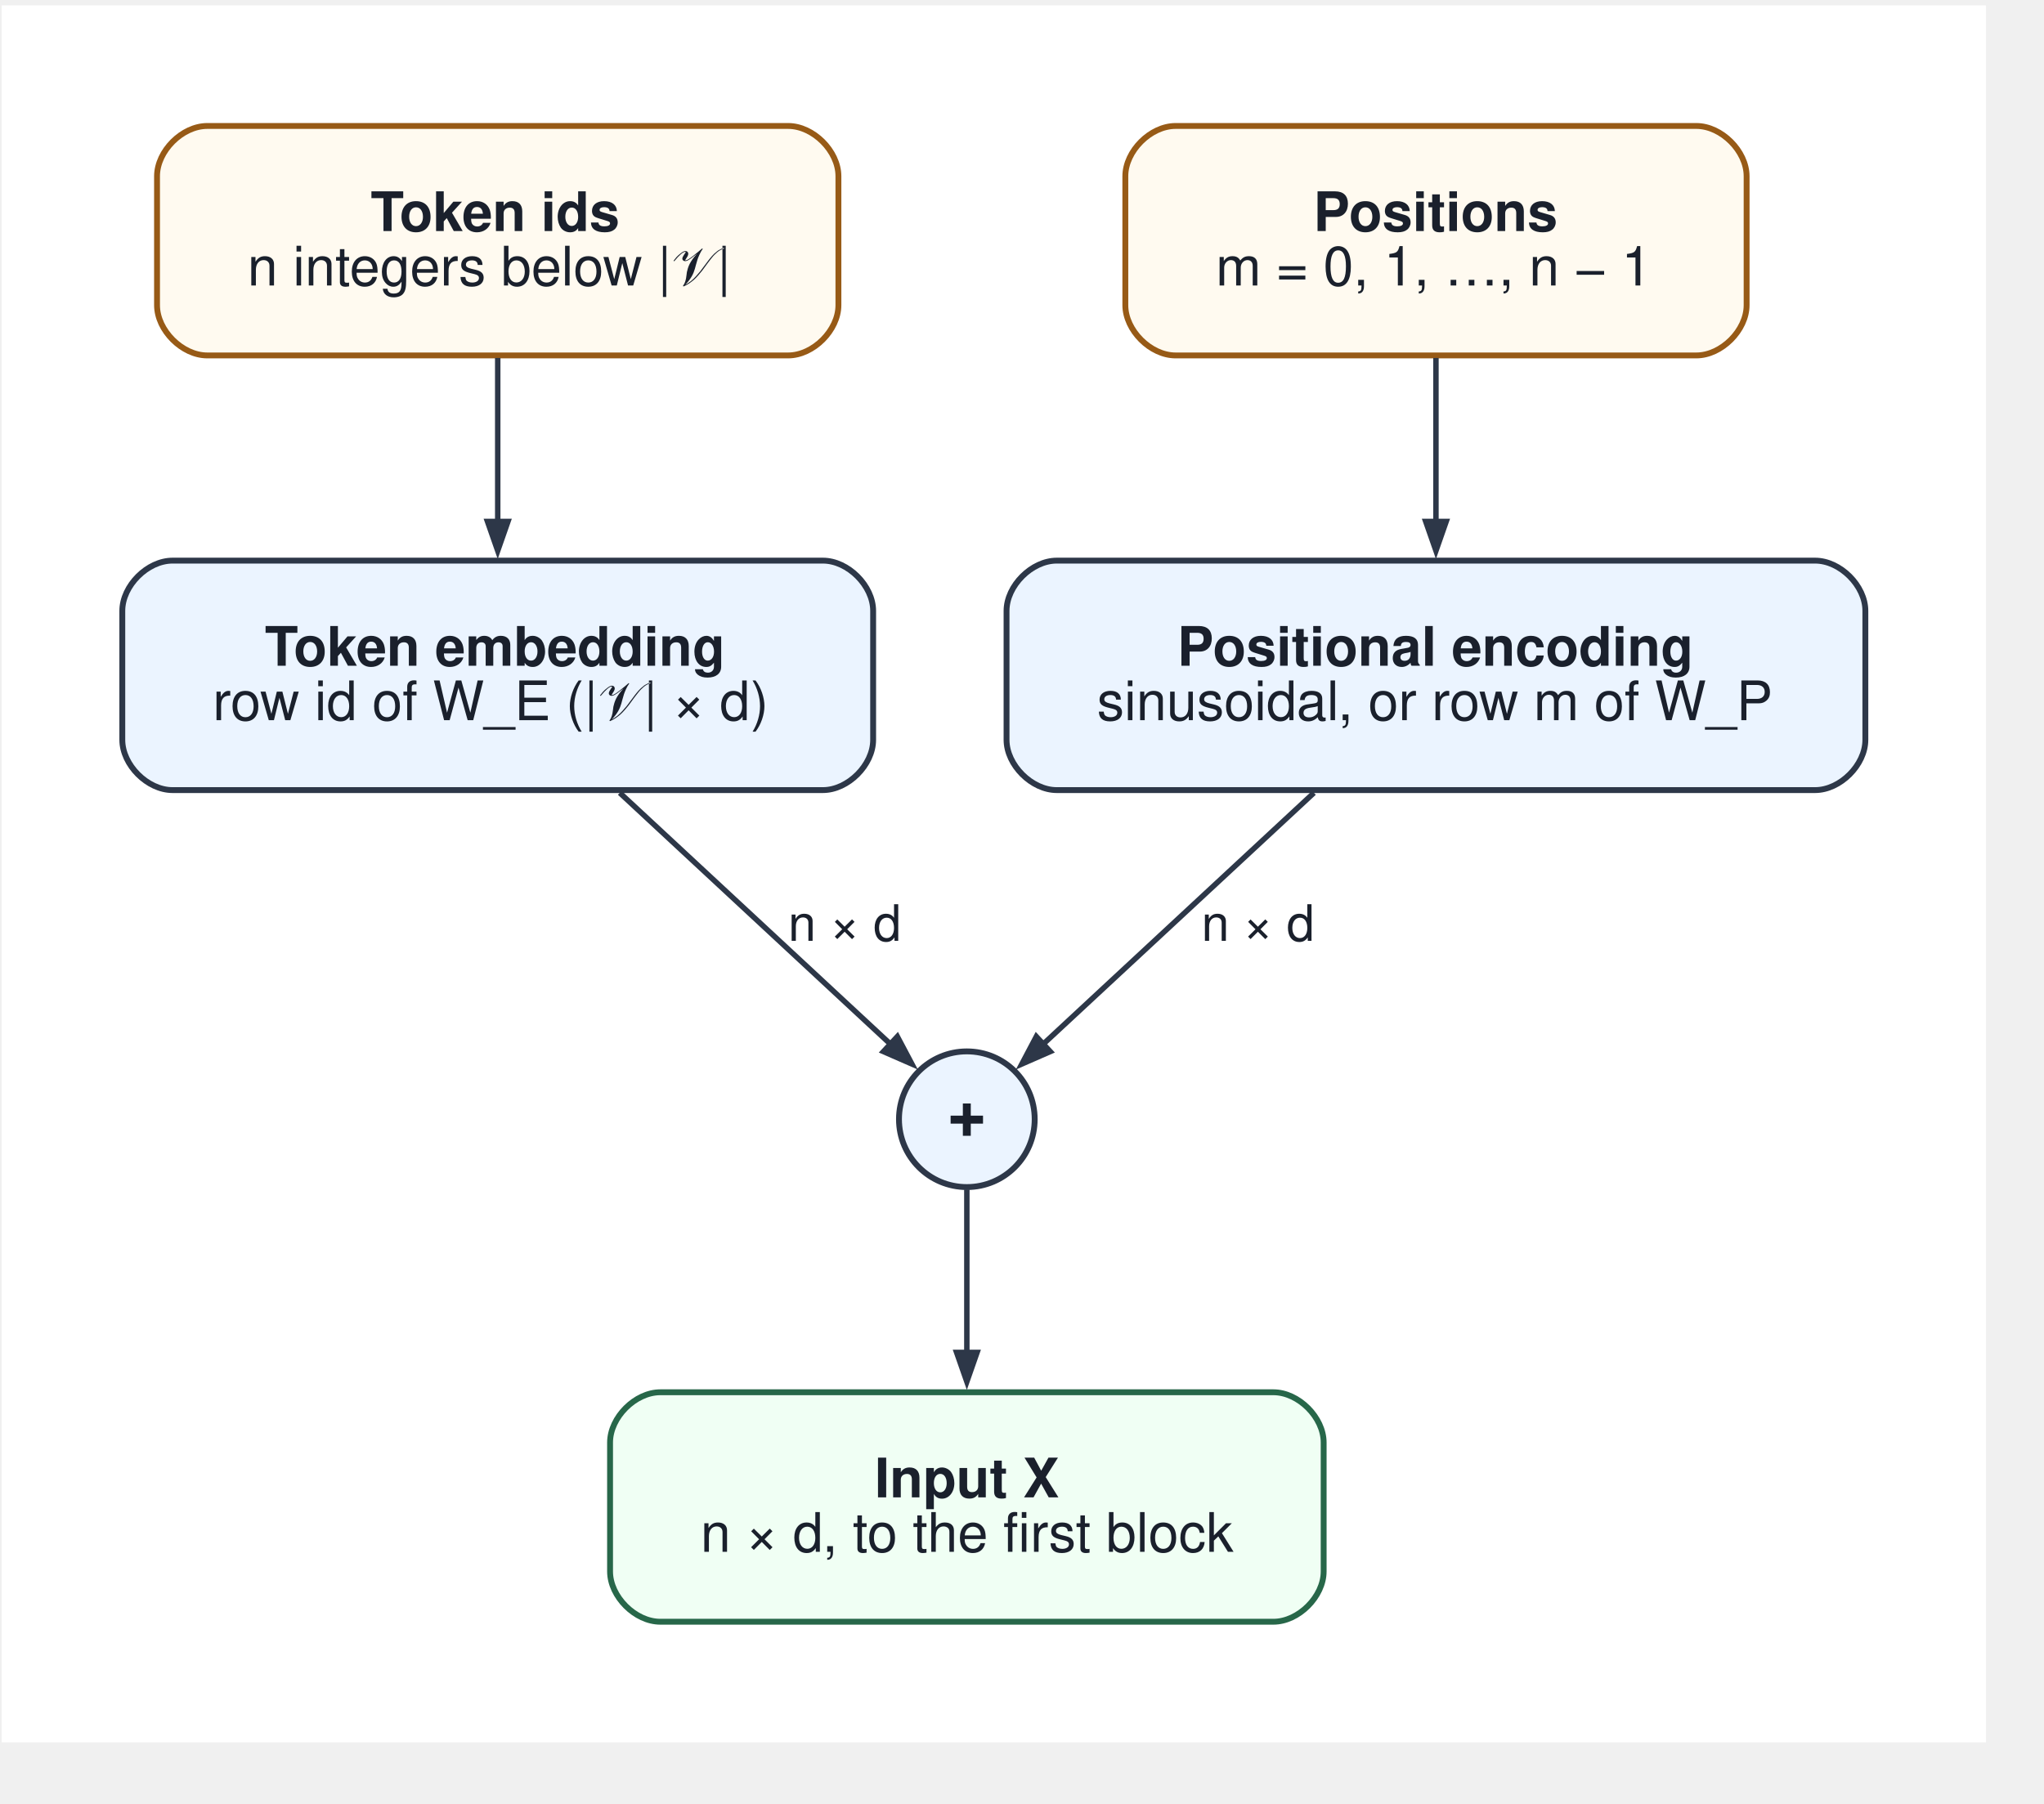
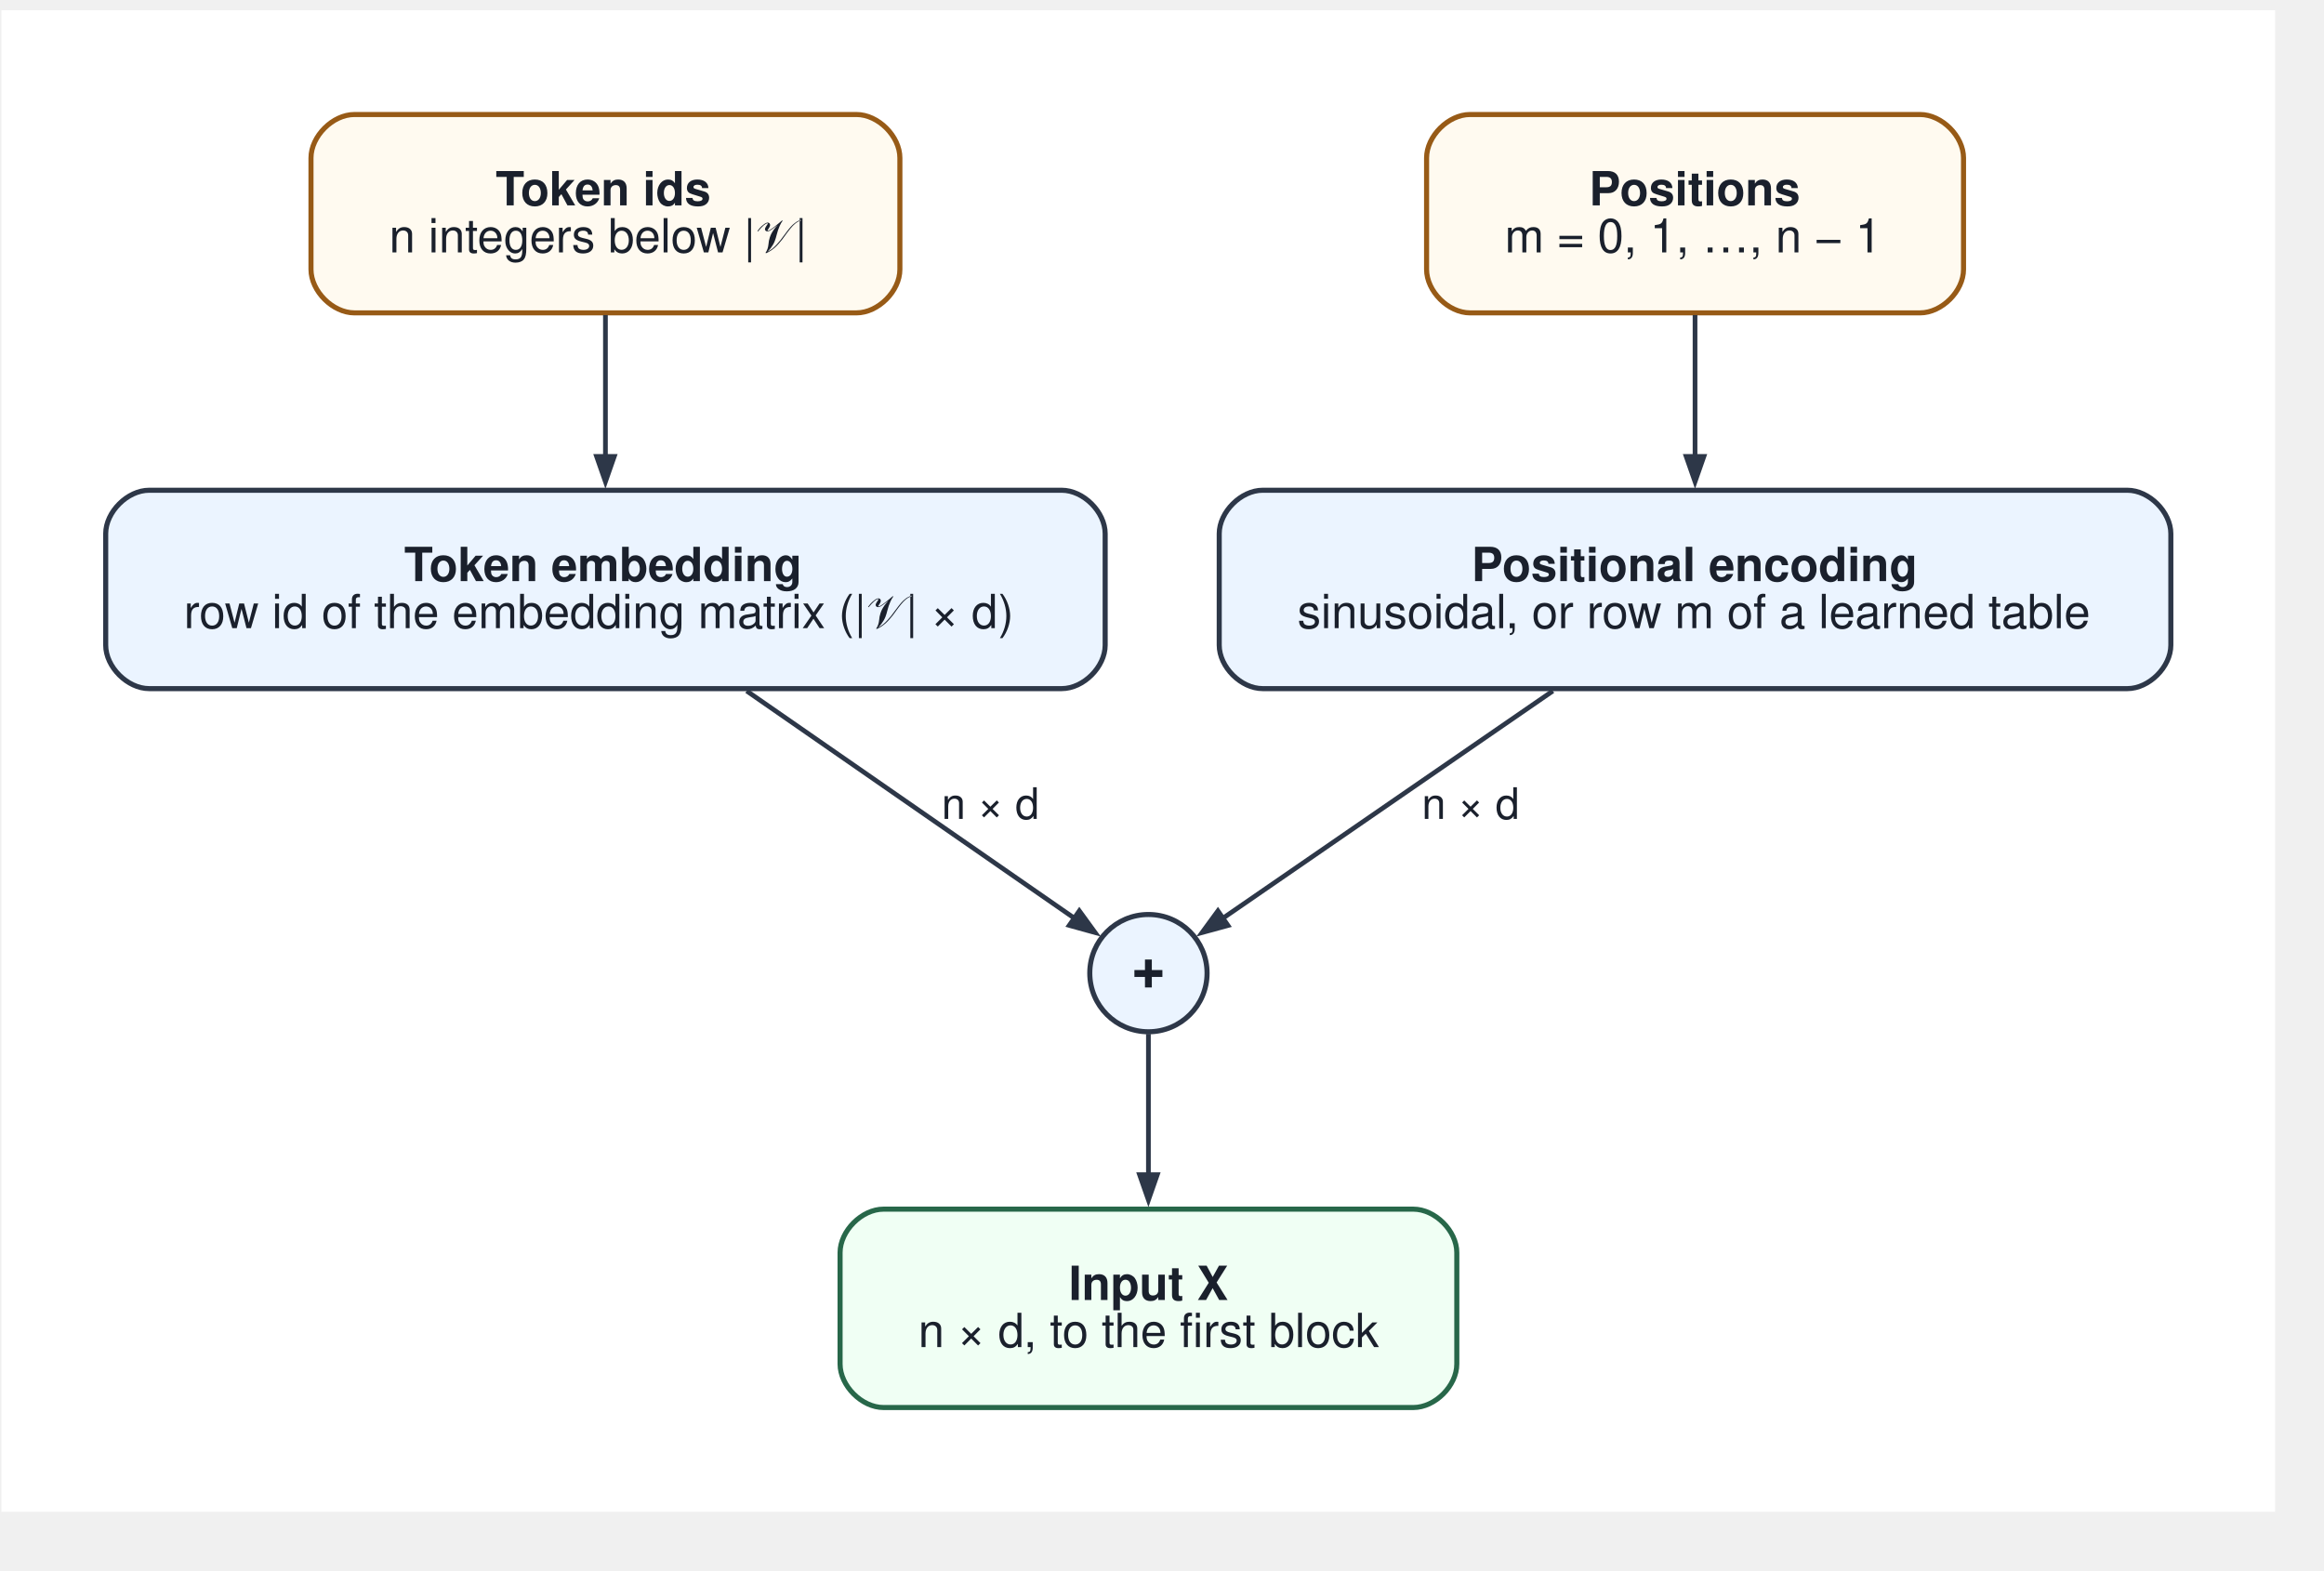
- <svg xmlns="http://www.w3.org/2000/svg" width="503" height="444" viewBox="14.00 14.00 488.00 429.00">
+ <svg xmlns="http://www.w3.org/2000/svg" width="657" height="444" viewBox="14.00 14.00 642.00 429.00">
  <g id="graph0" class="graph" transform="scale(1 1) rotate(0) translate(43.2 400.4)">
-     <polygon fill="#ffffff" stroke="none" points="-28.8,28.8 -28.8,-386 444.95,-386 444.95,28.8 -28.8,28.8" />
+     <polygon fill="#ffffff" stroke="none" points="-28.8,28.8 -28.8,-386 599.29,-386 599.29,28.8 -28.8,28.8" />
    <g id="node1" class="node">
-       <path fill="#fffaf0" stroke="#975a16" stroke-width="1.4" d="M158.97,-357.2C158.97,-357.2 20.29,-357.2 20.29,-357.2 14.29,-357.2 8.29,-351.2 8.29,-345.2 8.29,-345.2 8.29,-314.4 8.29,-314.4 8.29,-308.4 14.29,-302.4 20.29,-302.4 20.29,-302.4 158.97,-302.4 158.97,-302.4 164.97,-302.4 170.97,-308.4 170.97,-314.4 170.97,-314.4 170.97,-345.2 170.97,-345.2 170.97,-351.2 164.97,-357.2 158.97,-357.2" />
-       <text xml:space="preserve" text-anchor="start" x="59.29" y="-332.1" font-family="Helvetica,sans-Serif" font-weight="bold" font-size="13.00" fill="#1a202c">Token ids</text>
-       <text xml:space="preserve" text-anchor="start" x="29.89" y="-319.1" font-family="Helvetica,sans-Serif" font-size="13.00" fill="#1a202c">n integers below |𝒱|</text>
+       <path fill="#fffaf0" stroke="#975a16" stroke-width="1.4" d="M207.39,-357.2C207.39,-357.2 68.71,-357.2 68.71,-357.2 62.71,-357.2 56.71,-351.2 56.71,-345.2 56.71,-345.2 56.71,-314.4 56.71,-314.4 56.71,-308.4 62.71,-302.4 68.71,-302.4 68.71,-302.4 207.39,-302.4 207.39,-302.4 213.39,-302.4 219.39,-308.4 219.39,-314.4 219.39,-314.4 219.39,-345.2 219.39,-345.2 219.39,-351.2 213.39,-357.2 207.39,-357.2" />
+       <text xml:space="preserve" text-anchor="start" x="107.71" y="-332.1" font-family="Helvetica,sans-Serif" font-weight="bold" font-size="13.00" fill="#1a202c">Token ids</text>
+       <text xml:space="preserve" text-anchor="start" x="78.31" y="-319.1" font-family="Helvetica,sans-Serif" font-size="13.00" fill="#1a202c">n integers below |𝒱|</text>
    </g>
    <g id="node3" class="node">
-       <path fill="#ebf4ff" stroke="#2d3748" stroke-width="1.4" d="M167.26,-253.4C167.26,-253.4 12,-253.4 12,-253.4 6,-253.4 0,-247.4 0,-241.4 0,-241.4 0,-210.6 0,-210.6 0,-204.6 6,-198.6 12,-198.6 12,-198.6 167.26,-198.6 167.26,-198.6 173.26,-198.6 179.26,-204.6 179.26,-210.6 179.26,-210.6 179.26,-241.4 179.26,-241.4 179.26,-247.4 173.26,-253.4 167.26,-253.4" />
-       <text xml:space="preserve" text-anchor="start" x="34.02" y="-228.3" font-family="Helvetica,sans-Serif" font-weight="bold" font-size="13.00" fill="#1a202c">Token embedding</text>
-       <text xml:space="preserve" text-anchor="start" x="21.6" y="-215.3" font-family="Helvetica,sans-Serif" font-size="13.00" fill="#1a202c">row id of W_E (|𝒱| × d)</text>
+       <path fill="#ebf4ff" stroke="#2d3748" stroke-width="1.4" d="M264.1,-253.4C264.1,-253.4 12,-253.4 12,-253.4 6,-253.4 0,-247.4 0,-241.4 0,-241.4 0,-210.6 0,-210.6 0,-204.6 6,-198.6 12,-198.6 12,-198.6 264.1,-198.6 264.1,-198.6 270.1,-198.6 276.1,-204.6 276.1,-210.6 276.1,-210.6 276.1,-241.4 276.1,-241.4 276.1,-247.4 270.1,-253.4 264.1,-253.4" />
+       <text xml:space="preserve" text-anchor="start" x="82.44" y="-228.3" font-family="Helvetica,sans-Serif" font-weight="bold" font-size="13.00" fill="#1a202c">Token embedding</text>
+       <text xml:space="preserve" text-anchor="start" x="21.6" y="-215.3" font-family="Helvetica,sans-Serif" font-size="13.00" fill="#1a202c">row id of the embedding matrix (|𝒱| × d)</text>
    </g>
    <g id="edge1" class="edge">
-       <path fill="none" stroke="#2d3748" stroke-width="1.3" d="M89.63,-301.79C89.63,-289.73 89.63,-275.35 89.63,-262.44" />
-       <polygon fill="#2d3748" stroke="#2d3748" stroke-width="1.3" points="92.08,-262.75 89.63,-255.75 87.18,-262.75 92.08,-262.75" />
+       <path fill="none" stroke="#2d3748" stroke-width="1.3" d="M138.05,-301.79C138.05,-289.73 138.05,-275.35 138.05,-262.44" />
+       <polygon fill="#2d3748" stroke="#2d3748" stroke-width="1.3" points="140.5,-262.75 138.05,-255.75 135.6,-262.75 140.5,-262.75" />
    </g>
    <g id="node2" class="node">
-       <path fill="#fffaf0" stroke="#975a16" stroke-width="1.4" d="M375.8,-357.2C375.8,-357.2 251.47,-357.2 251.47,-357.2 245.47,-357.2 239.47,-351.2 239.47,-345.2 239.47,-345.2 239.47,-314.4 239.47,-314.4 239.47,-308.4 245.47,-302.4 251.47,-302.4 251.47,-302.4 375.8,-302.4 375.8,-302.4 381.8,-302.4 387.8,-308.4 387.8,-314.4 387.8,-314.4 387.8,-345.2 387.8,-345.2 387.8,-351.2 381.8,-357.2 375.8,-357.2" />
-       <text xml:space="preserve" text-anchor="start" x="284.38" y="-332.1" font-family="Helvetica,sans-Serif" font-weight="bold" font-size="13.00" fill="#1a202c">Positions</text>
-       <text xml:space="preserve" text-anchor="start" x="261.07" y="-319.1" font-family="Helvetica,sans-Serif" font-size="13.00" fill="#1a202c">m = 0, 1, …, n − 1</text>
+       <path fill="#fffaf0" stroke="#975a16" stroke-width="1.4" d="M501.22,-357.2C501.22,-357.2 376.89,-357.2 376.89,-357.2 370.89,-357.2 364.89,-351.2 364.89,-345.2 364.89,-345.2 364.89,-314.4 364.89,-314.4 364.89,-308.4 370.89,-302.4 376.89,-302.4 376.89,-302.4 501.22,-302.4 501.22,-302.4 507.22,-302.4 513.22,-308.4 513.22,-314.4 513.22,-314.4 513.22,-345.2 513.22,-345.2 513.22,-351.2 507.22,-357.2 501.22,-357.2" />
+       <text xml:space="preserve" text-anchor="start" x="409.8" y="-332.1" font-family="Helvetica,sans-Serif" font-weight="bold" font-size="13.00" fill="#1a202c">Positions</text>
+       <text xml:space="preserve" text-anchor="start" x="386.49" y="-319.1" font-family="Helvetica,sans-Serif" font-size="13.00" fill="#1a202c">m = 0, 1, …, n − 1</text>
    </g>
    <g id="node4" class="node">
-       <path fill="#ebf4ff" stroke="#2d3748" stroke-width="1.4" d="M404.15,-253.4C404.15,-253.4 223.11,-253.4 223.11,-253.4 217.11,-253.4 211.11,-247.4 211.11,-241.4 211.11,-241.4 211.11,-210.6 211.11,-210.6 211.11,-204.6 217.11,-198.6 223.11,-198.6 223.11,-198.6 404.15,-198.6 404.15,-198.6 410.15,-198.6 416.15,-204.6 416.15,-210.6 416.15,-210.6 416.15,-241.4 416.15,-241.4 416.15,-247.4 410.15,-253.4 404.15,-253.4" />
-       <text xml:space="preserve" text-anchor="start" x="251.88" y="-228.3" font-family="Helvetica,sans-Serif" font-weight="bold" font-size="13.00" fill="#1a202c">Positional encoding</text>
-       <text xml:space="preserve" text-anchor="start" x="232.71" y="-215.3" font-family="Helvetica,sans-Serif" font-size="13.00" fill="#1a202c">sinusoidal, or row m of W_P</text>
+       <path fill="#ebf4ff" stroke="#2d3748" stroke-width="1.4" d="M558.49,-253.4C558.49,-253.4 319.61,-253.4 319.61,-253.4 313.61,-253.4 307.61,-247.4 307.61,-241.4 307.61,-241.4 307.61,-210.6 307.61,-210.6 307.61,-204.6 313.61,-198.6 319.61,-198.6 319.61,-198.6 558.49,-198.6 558.49,-198.6 564.49,-198.6 570.49,-204.6 570.49,-210.6 570.49,-210.6 570.49,-241.4 570.49,-241.4 570.49,-247.4 564.49,-253.4 558.49,-253.4" />
+       <text xml:space="preserve" text-anchor="start" x="377.3" y="-228.3" font-family="Helvetica,sans-Serif" font-weight="bold" font-size="13.00" fill="#1a202c">Positional encoding</text>
+       <text xml:space="preserve" text-anchor="start" x="329.21" y="-215.3" font-family="Helvetica,sans-Serif" font-size="13.00" fill="#1a202c">sinusoidal, or row m of a learned table</text>
    </g>
    <g id="edge2" class="edge">
-       <path fill="none" stroke="#2d3748" stroke-width="1.3" d="M313.63,-301.79C313.63,-289.73 313.63,-275.35 313.63,-262.44" />
-       <polygon fill="#2d3748" stroke="#2d3748" stroke-width="1.3" points="316.08,-262.75 313.63,-255.75 311.18,-262.75 316.08,-262.75" />
+       <path fill="none" stroke="#2d3748" stroke-width="1.3" d="M439.05,-301.79C439.05,-289.73 439.05,-275.35 439.05,-262.44" />
+       <polygon fill="#2d3748" stroke="#2d3748" stroke-width="1.3" points="441.5,-262.75 439.05,-255.75 436.6,-262.75 441.5,-262.75" />
    </g>
    <g id="node5" class="node">
-       <ellipse fill="#ebf4ff" stroke="#2d3748" stroke-width="1.4" cx="201.63" cy="-120" rx="16.2" ry="16.2" />
-       <text xml:space="preserve" text-anchor="start" x="196.96" y="-116.2" font-family="Helvetica,sans-Serif" font-weight="bold" font-size="16.00" fill="#1a202c">+</text>
+       <ellipse fill="#ebf4ff" stroke="#2d3748" stroke-width="1.4" cx="288.05" cy="-120" rx="16.2" ry="16.2" />
+       <text xml:space="preserve" text-anchor="start" x="283.38" y="-116.2" font-family="Helvetica,sans-Serif" font-weight="bold" font-size="16.00" fill="#1a202c">+</text>
    </g>
    <g id="edge3" class="edge">
-       <path fill="none" stroke="#2d3748" stroke-width="1.3" d="M118.77,-197.95C139.25,-178.93 166.02,-154.07 183.51,-137.83" />
-       <polygon fill="#2d3748" stroke="#2d3748" stroke-width="1.3" points="185.04,-139.75 188.51,-133.19 181.71,-136.16 185.04,-139.75" />
-       <text xml:space="preserve" text-anchor="start" x="158.96" y="-162.6" font-family="Helvetica,sans-Serif" font-size="12.00" fill="#1a202c">n × d</text>
+       <path fill="none" stroke="#2d3748" stroke-width="1.3" d="M177.07,-197.95C206.08,-177.83 244.51,-151.19 267.69,-135.11" />
+       <polygon fill="#2d3748" stroke="#2d3748" stroke-width="1.3" points="268.96,-137.21 273.32,-131.21 266.17,-133.19 268.96,-137.21" />
+       <text xml:space="preserve" text-anchor="start" x="230.9" y="-162.6" font-family="Helvetica,sans-Serif" font-size="12.00" fill="#1a202c">n × d</text>
    </g>
    <g id="edge4" class="edge">
-       <path fill="none" stroke="#2d3748" stroke-width="1.3" d="M284.5,-197.95C264.01,-178.93 237.24,-154.07 219.75,-137.83" />
-       <polygon fill="#2d3748" stroke="#2d3748" stroke-width="1.3" points="221.55,-136.16 214.76,-133.19 218.22,-139.75 221.55,-136.16" />
-       <text xml:space="preserve" text-anchor="start" x="257.63" y="-162.6" font-family="Helvetica,sans-Serif" font-size="12.00" fill="#1a202c">n × d</text>
+       <path fill="none" stroke="#2d3748" stroke-width="1.3" d="M399.77,-197.95C370.57,-177.83 331.88,-151.19 308.54,-135.11" />
+       <polygon fill="#2d3748" stroke="#2d3748" stroke-width="1.3" points="310.03,-133.16 302.87,-131.21 307.25,-137.2 310.03,-133.16" />
+       <text xml:space="preserve" text-anchor="start" x="363.55" y="-162.6" font-family="Helvetica,sans-Serif" font-size="12.00" fill="#1a202c">n × d</text>
    </g>
    <g id="node6" class="node">
-       <path fill="#f0fff4" stroke="#276749" stroke-width="1.4" d="M274.82,-54.8C274.82,-54.8 128.45,-54.8 128.45,-54.8 122.45,-54.8 116.45,-48.8 116.45,-42.8 116.45,-42.8 116.45,-12 116.45,-12 116.45,-6 122.45,0 128.45,0 128.45,0 274.82,0 274.82,0 280.82,0 286.82,-6 286.82,-12 286.82,-12 286.82,-42.8 286.82,-42.8 286.82,-48.8 280.82,-54.8 274.82,-54.8" />
-       <text xml:space="preserve" text-anchor="start" x="179.61" y="-29.7" font-family="Helvetica,sans-Serif" font-weight="bold" font-size="13.00" fill="#1a202c">Input X</text>
-       <text xml:space="preserve" text-anchor="start" x="138.05" y="-16.7" font-family="Helvetica,sans-Serif" font-size="13.00" fill="#1a202c">n × d, to the first block</text>
+       <path fill="#f0fff4" stroke="#276749" stroke-width="1.4" d="M361.24,-54.8C361.24,-54.8 214.87,-54.8 214.87,-54.8 208.87,-54.8 202.87,-48.8 202.87,-42.8 202.87,-42.8 202.87,-12 202.87,-12 202.87,-6 208.87,0 214.87,0 214.87,0 361.24,0 361.24,0 367.24,0 373.24,-6 373.24,-12 373.24,-12 373.24,-42.8 373.24,-42.8 373.24,-48.8 367.24,-54.8 361.24,-54.8" />
+       <text xml:space="preserve" text-anchor="start" x="266.03" y="-29.7" font-family="Helvetica,sans-Serif" font-weight="bold" font-size="13.00" fill="#1a202c">Input X</text>
+       <text xml:space="preserve" text-anchor="start" x="224.47" y="-16.7" font-family="Helvetica,sans-Serif" font-size="13.00" fill="#1a202c">n × d, to the first block</text>
    </g>
    <g id="edge5" class="edge">
-       <path fill="none" stroke="#2d3748" stroke-width="1.3" d="M201.63,-103.22C201.63,-92.41 201.63,-77.62 201.63,-64.04" />
-       <polygon fill="#2d3748" stroke="#2d3748" stroke-width="1.3" points="204.08,-64.32 201.63,-57.32 199.18,-64.32 204.08,-64.32" />
+       <path fill="none" stroke="#2d3748" stroke-width="1.3" d="M288.05,-103.22C288.05,-92.41 288.05,-77.62 288.05,-64.04" />
+       <polygon fill="#2d3748" stroke="#2d3748" stroke-width="1.3" points="290.5,-64.32 288.05,-57.32 285.6,-64.32 290.5,-64.32" />
    </g>
  </g>
</svg>
